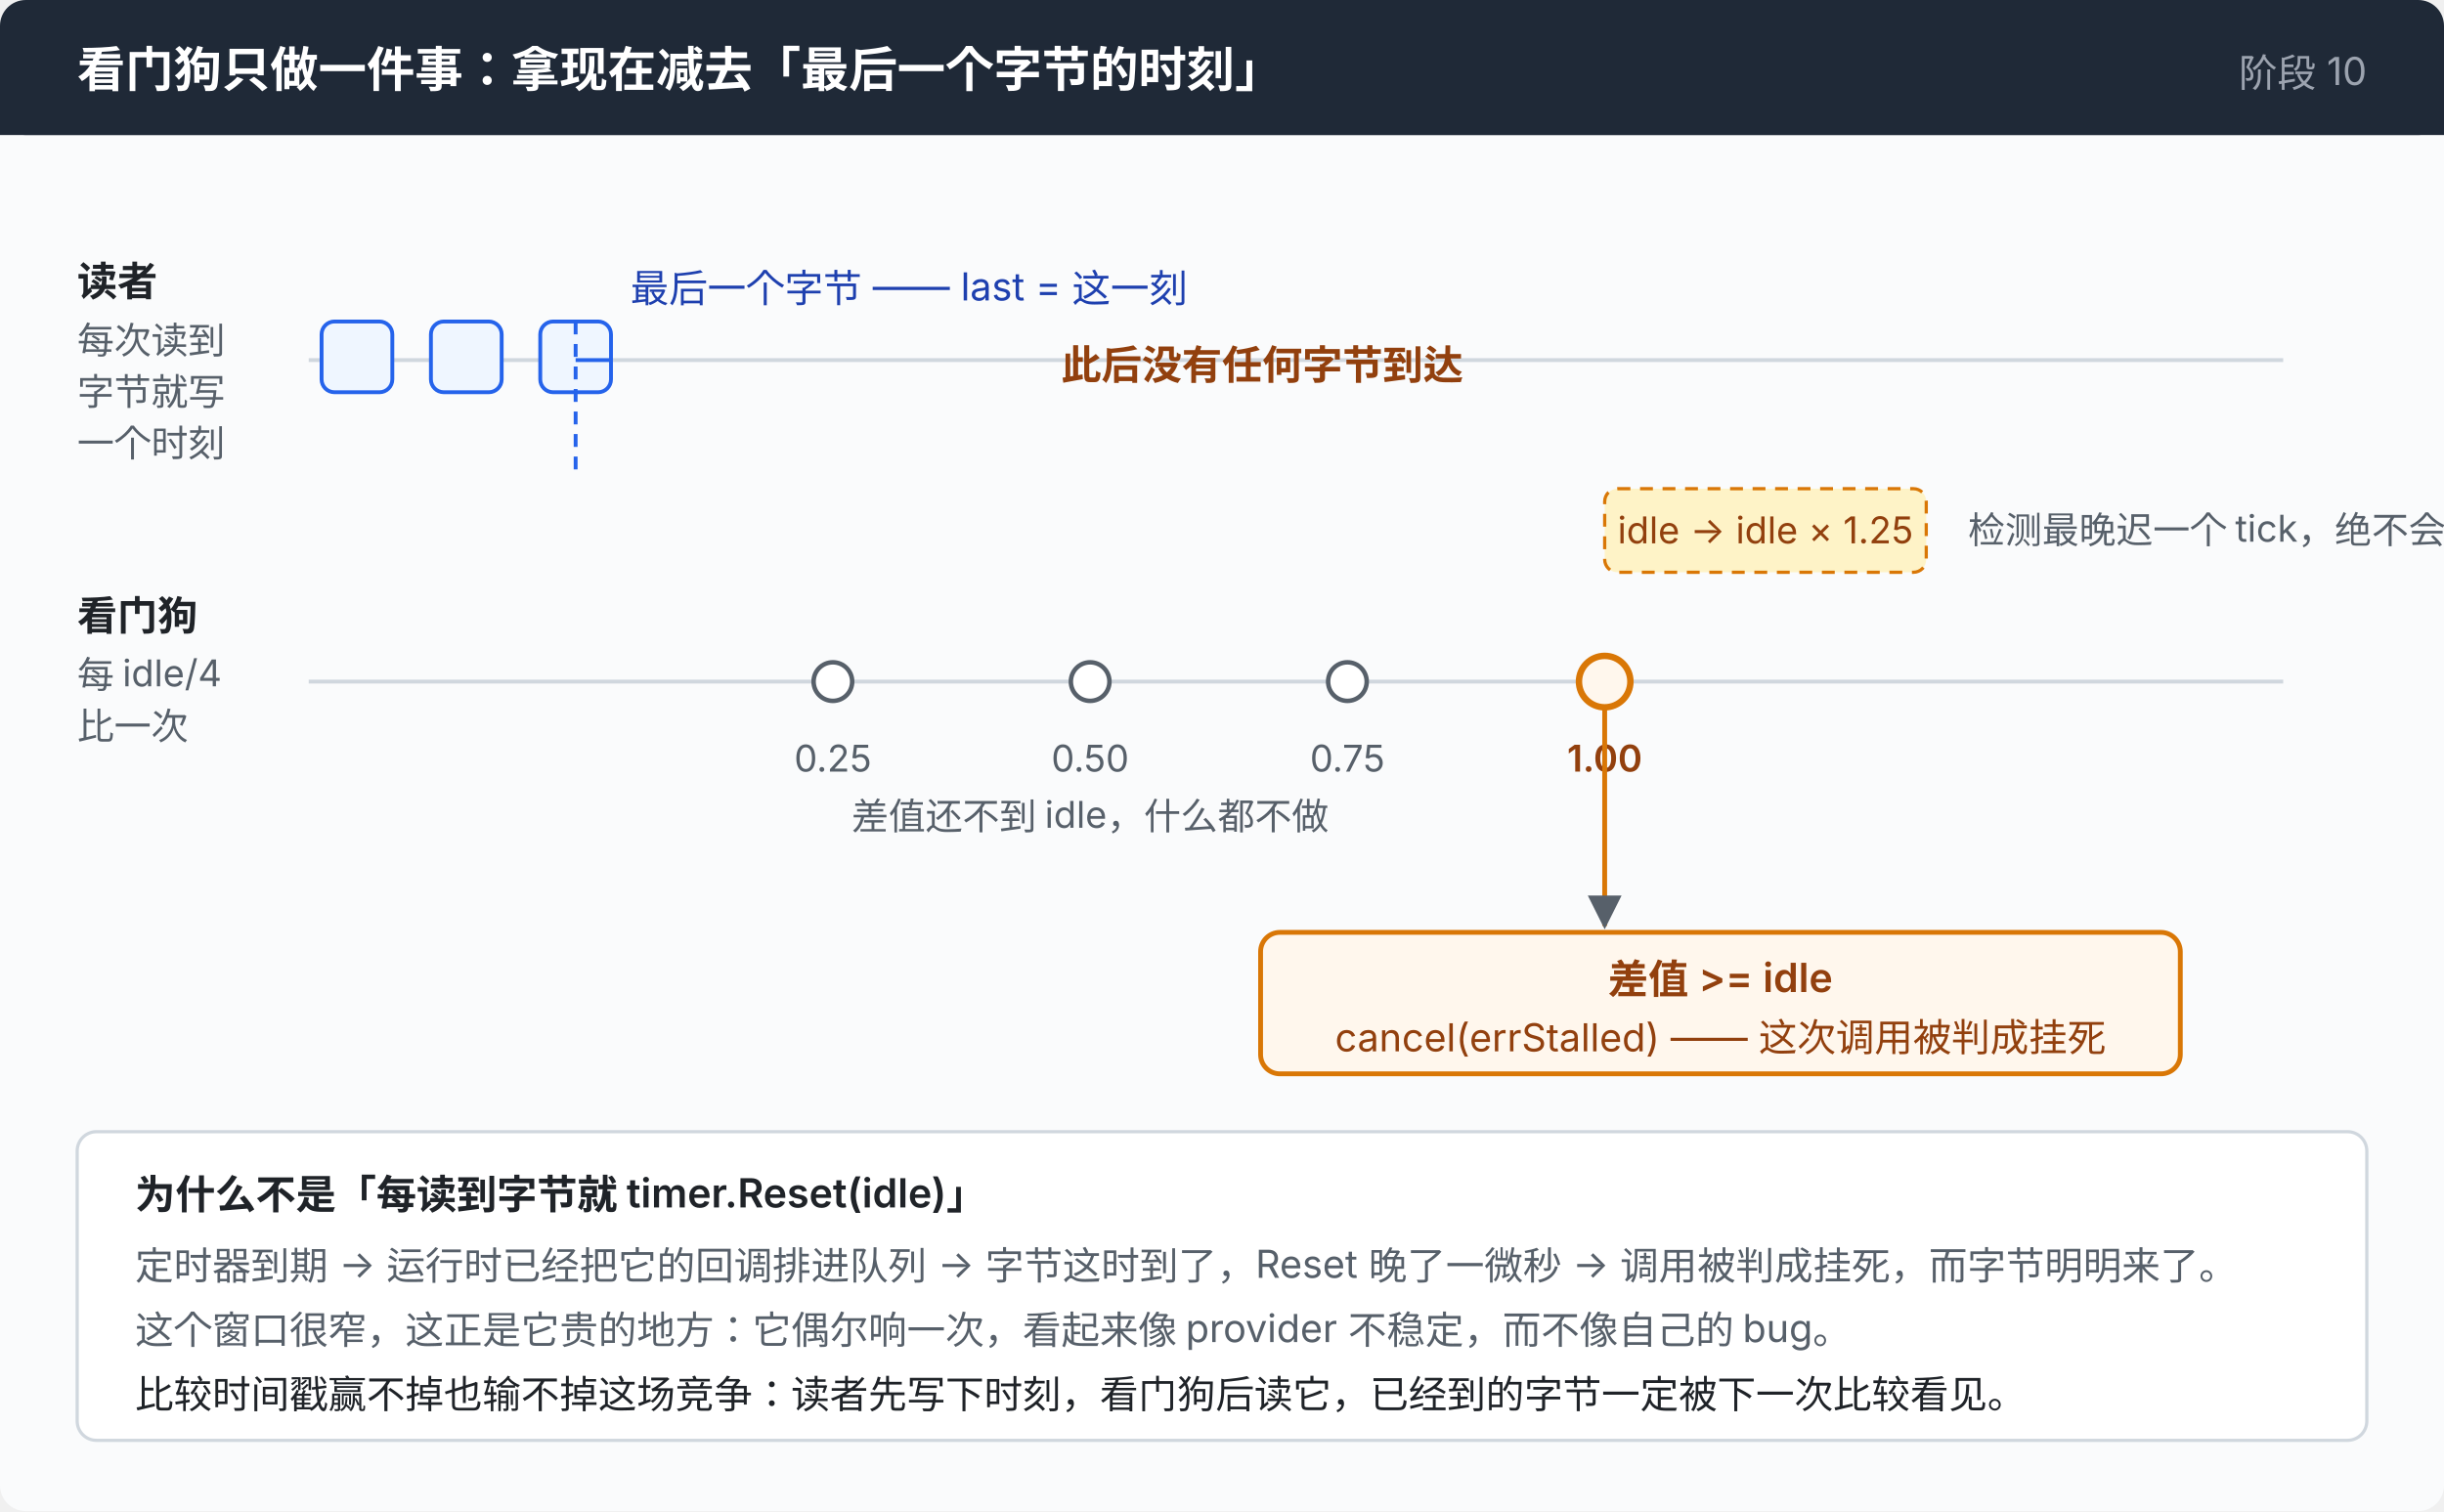
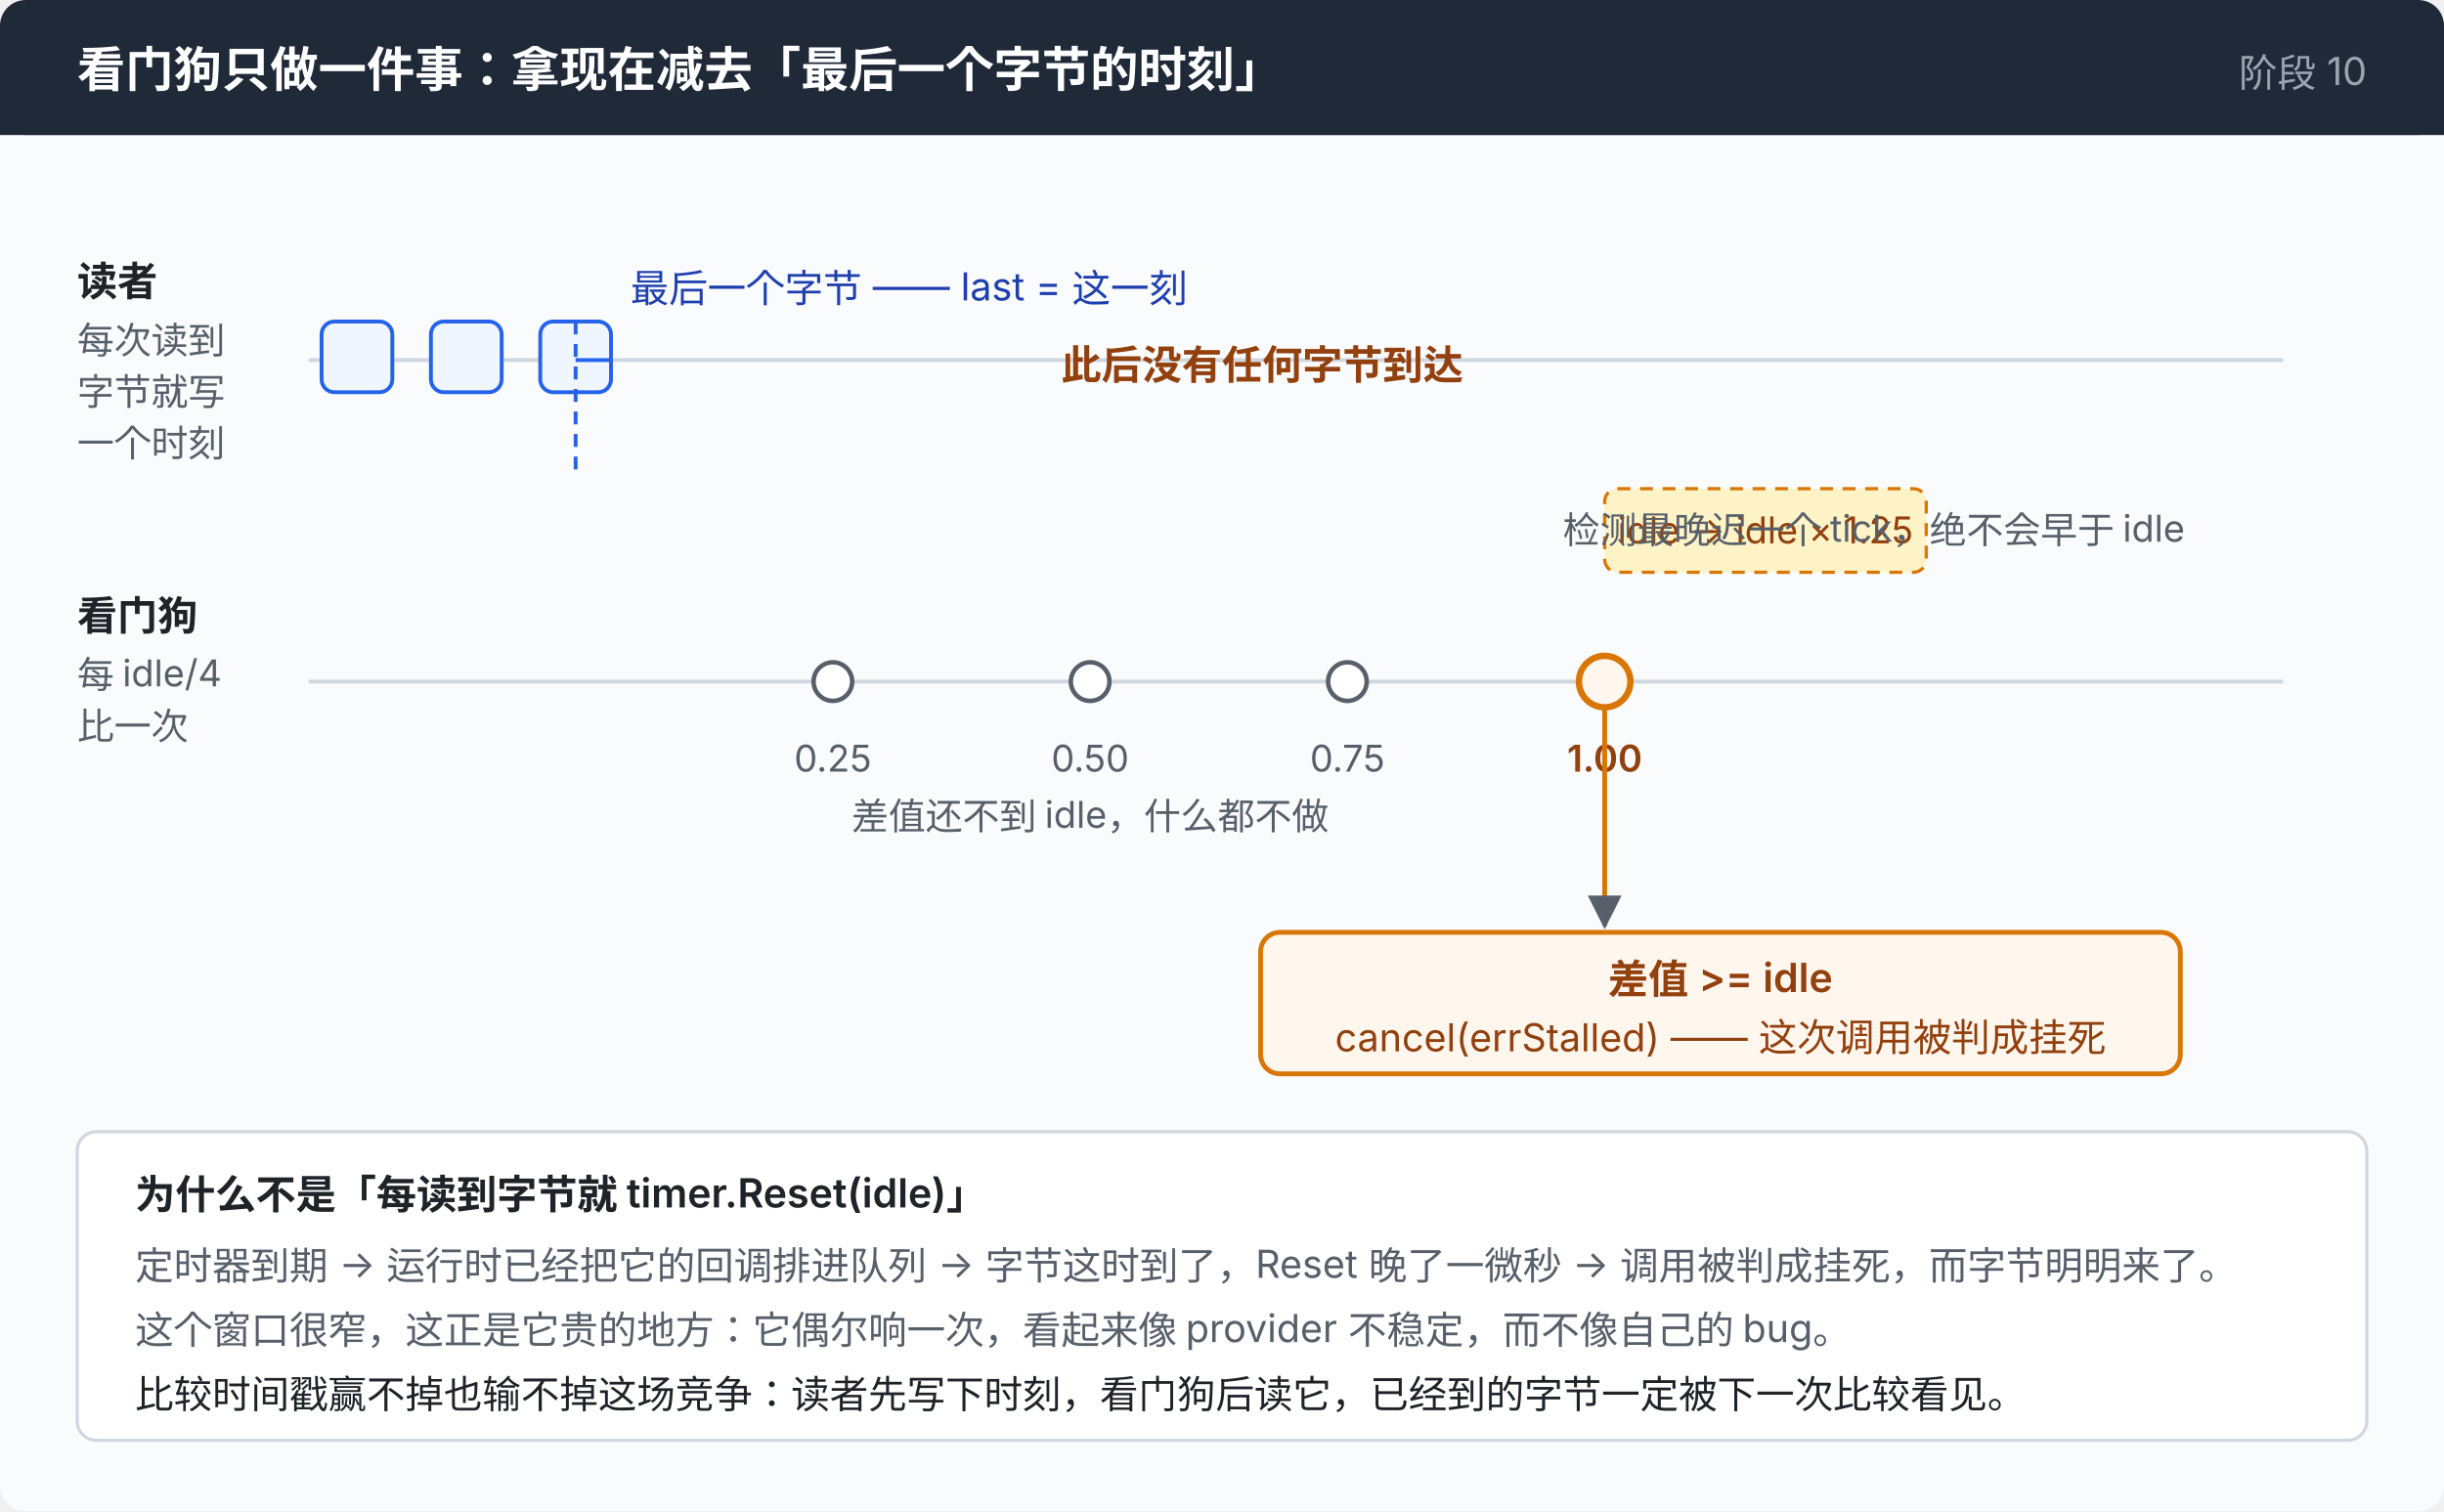
<svg xmlns="http://www.w3.org/2000/svg" viewBox="0 0 760 470" width="760" height="470" font-family="system-ui, -apple-system, 'Segoe UI', 'PingFang SC', 'Microsoft YaHei', sans-serif">
  <defs>
    <marker id="a" viewBox="0 0 10 10" refX="9" refY="5" markerWidth="7" markerHeight="7" orient="auto-start-reverse">
      <path d="M0 0 L10 5 L0 10 z" fill="#57606a" />
    </marker>
    <marker id="ab" viewBox="0 0 10 10" refX="9" refY="5" markerWidth="7" markerHeight="7" orient="auto-start-reverse">
      <path d="M0 0 L10 5 L0 10 z" fill="#2563eb" />
    </marker>
  </defs>
  <rect width="760" height="470" fill="#fafbfc" rx="8" />
  <rect x="0" y="0" width="760" height="42" fill="#1f2937" rx="8" />
  <rect x="0" y="34" width="760" height="8" fill="#1f2937" />
  <text x="24" y="27" fill="#ffffff" font-size="15" font-weight="600">看门狗只做一件事：拿现在减去「最后一个字节的时刻」</text>
  <text x="736" y="27" fill="#9ca3af" font-size="12" text-anchor="end">阶段 10</text>
  <text x="24" y="92" font-size="12.5" fill="#1f2328" font-weight="600">读者</text>
  <text x="24" y="110" font-size="11.5" fill="#57606a">每次读到</text>
  <text x="24" y="126" font-size="11.5" fill="#57606a">字节就写</text>
  <text x="24" y="142" font-size="11.5" fill="#57606a">一个时刻</text>
  <line x1="96" y1="112" x2="710" y2="112" stroke="#d0d7de" stroke-width="1.2" />
  <g fill="#eff6ff" stroke="#2563eb" stroke-width="1.2">
    <rect x="100" y="100" width="22" height="22" rx="4" />
    <rect x="134" y="100" width="22" height="22" rx="4" />
    <rect x="168" y="100" width="22" height="22" rx="4" />
  </g>
  <text x="196" y="94" font-size="12" fill="#1e40af">最后一个字节 —— last = 这一刻</text>
  <path d="M190 112 L179 112" stroke="#2563eb" stroke-width="1.2" />
  <path d="M179 100 L179 148" stroke="#2563eb" stroke-width="1.2" stroke-dasharray="4 3" />
  <text x="330" y="118" font-size="12.5" fill="#92400e" font-weight="600">此后没有任何字节到达</text>
  <text x="24" y="196" font-size="12.5" fill="#1f2328" font-weight="600">看门狗</text>
  <text x="24" y="214" font-size="11.5" fill="#57606a">每 idle/4</text>
  <text x="24" y="230" font-size="11.5" fill="#57606a">比一次</text>
  <line x1="96" y1="212" x2="710" y2="212" stroke="#d0d7de" stroke-width="1.2" />
  <g font-size="11.5" fill="#57606a" text-anchor="middle">
    <circle cx="259" cy="212" r="6" fill="#ffffff" stroke="#57606a" stroke-width="1.4" />
    <text x="259" y="240">0.25</text>
    <circle cx="339" cy="212" r="6" fill="#ffffff" stroke="#57606a" stroke-width="1.4" />
    <text x="339" y="240">0.50</text>
    <circle cx="419" cy="212" r="6" fill="#ffffff" stroke="#57606a" stroke-width="1.4" />
    <text x="419" y="240">0.75</text>
  </g>
  <text x="339" y="258" font-size="11.5" fill="#57606a" text-anchor="middle">差值还不到 idle，什么都不做</text>
  <circle cx="499" cy="212" r="8" fill="#fff7ed" stroke="#d97706" stroke-width="2" />
  <text x="499" y="240" font-size="11.5" fill="#92400e" text-anchor="middle" font-weight="600">1.00</text>
  <path d="M499 220 L499 288" stroke="#d97706" stroke-width="1.5" fill="none" marker-end="url(#a)" />
  <rect x="392" y="290" width="286" height="44" rx="6" fill="#fff7ed" stroke="#d97706" stroke-width="1.5" />
  <text x="535" y="309" font-size="12.5" fill="#92400e" text-anchor="middle" font-weight="600">差值 &gt;= idle</text>
  <text x="535" y="327" font-size="12" fill="#92400e" text-anchor="middle">cancel(errStalled) —— 这次调用被判成挂死</text>
  <rect x="499" y="152" width="100" height="26" rx="4" fill="#fef3c7" stroke="#d97706" stroke-dasharray="4 3" />
  <text x="549" y="169" font-size="11.5" fill="#92400e" text-anchor="middle">idle → idle × 1.25</text>
-   <text x="612" y="169" font-size="11.5" fill="#57606a">检测最晚迟一个 tick，绝不会早于 idle</text>
+   <text x="486" y="169" font-size="11.5" fill="#57606a">检测最晚迟一个 tick，绝不会早于 idle</text>
  <rect x="24" y="352" width="712" height="96" rx="6" fill="#ffffff" stroke="#d0d7de" />
  <text x="42" y="376" font-size="12.5" fill="#1f2328" font-weight="600">为什么不是「每读到字节就 timer.Reset(idle)」</text>
  <text x="42" y="398" font-size="12" fill="#57606a">定时器到期 → 运行时已经把它的回调排进队列 → 字节这时到了，Reset 晚了一微秒 → 调用被判成挂死，而字节明明来了。</text>
  <text x="42" y="418" font-size="12" fill="#57606a">这个窗口很窄，这正是它贵的地方：它偶尔响一次，看起来像 provider 不稳定，而不像自己的 bug。</text>
  <text x="42" y="438" font-size="12" fill="#1f2328">比较时间戳赢不掉也输不掉这场竞争：读者先写下时刻，看门狗后读它，已经到的字节一定被下一次比较看见。</text>
</svg>
